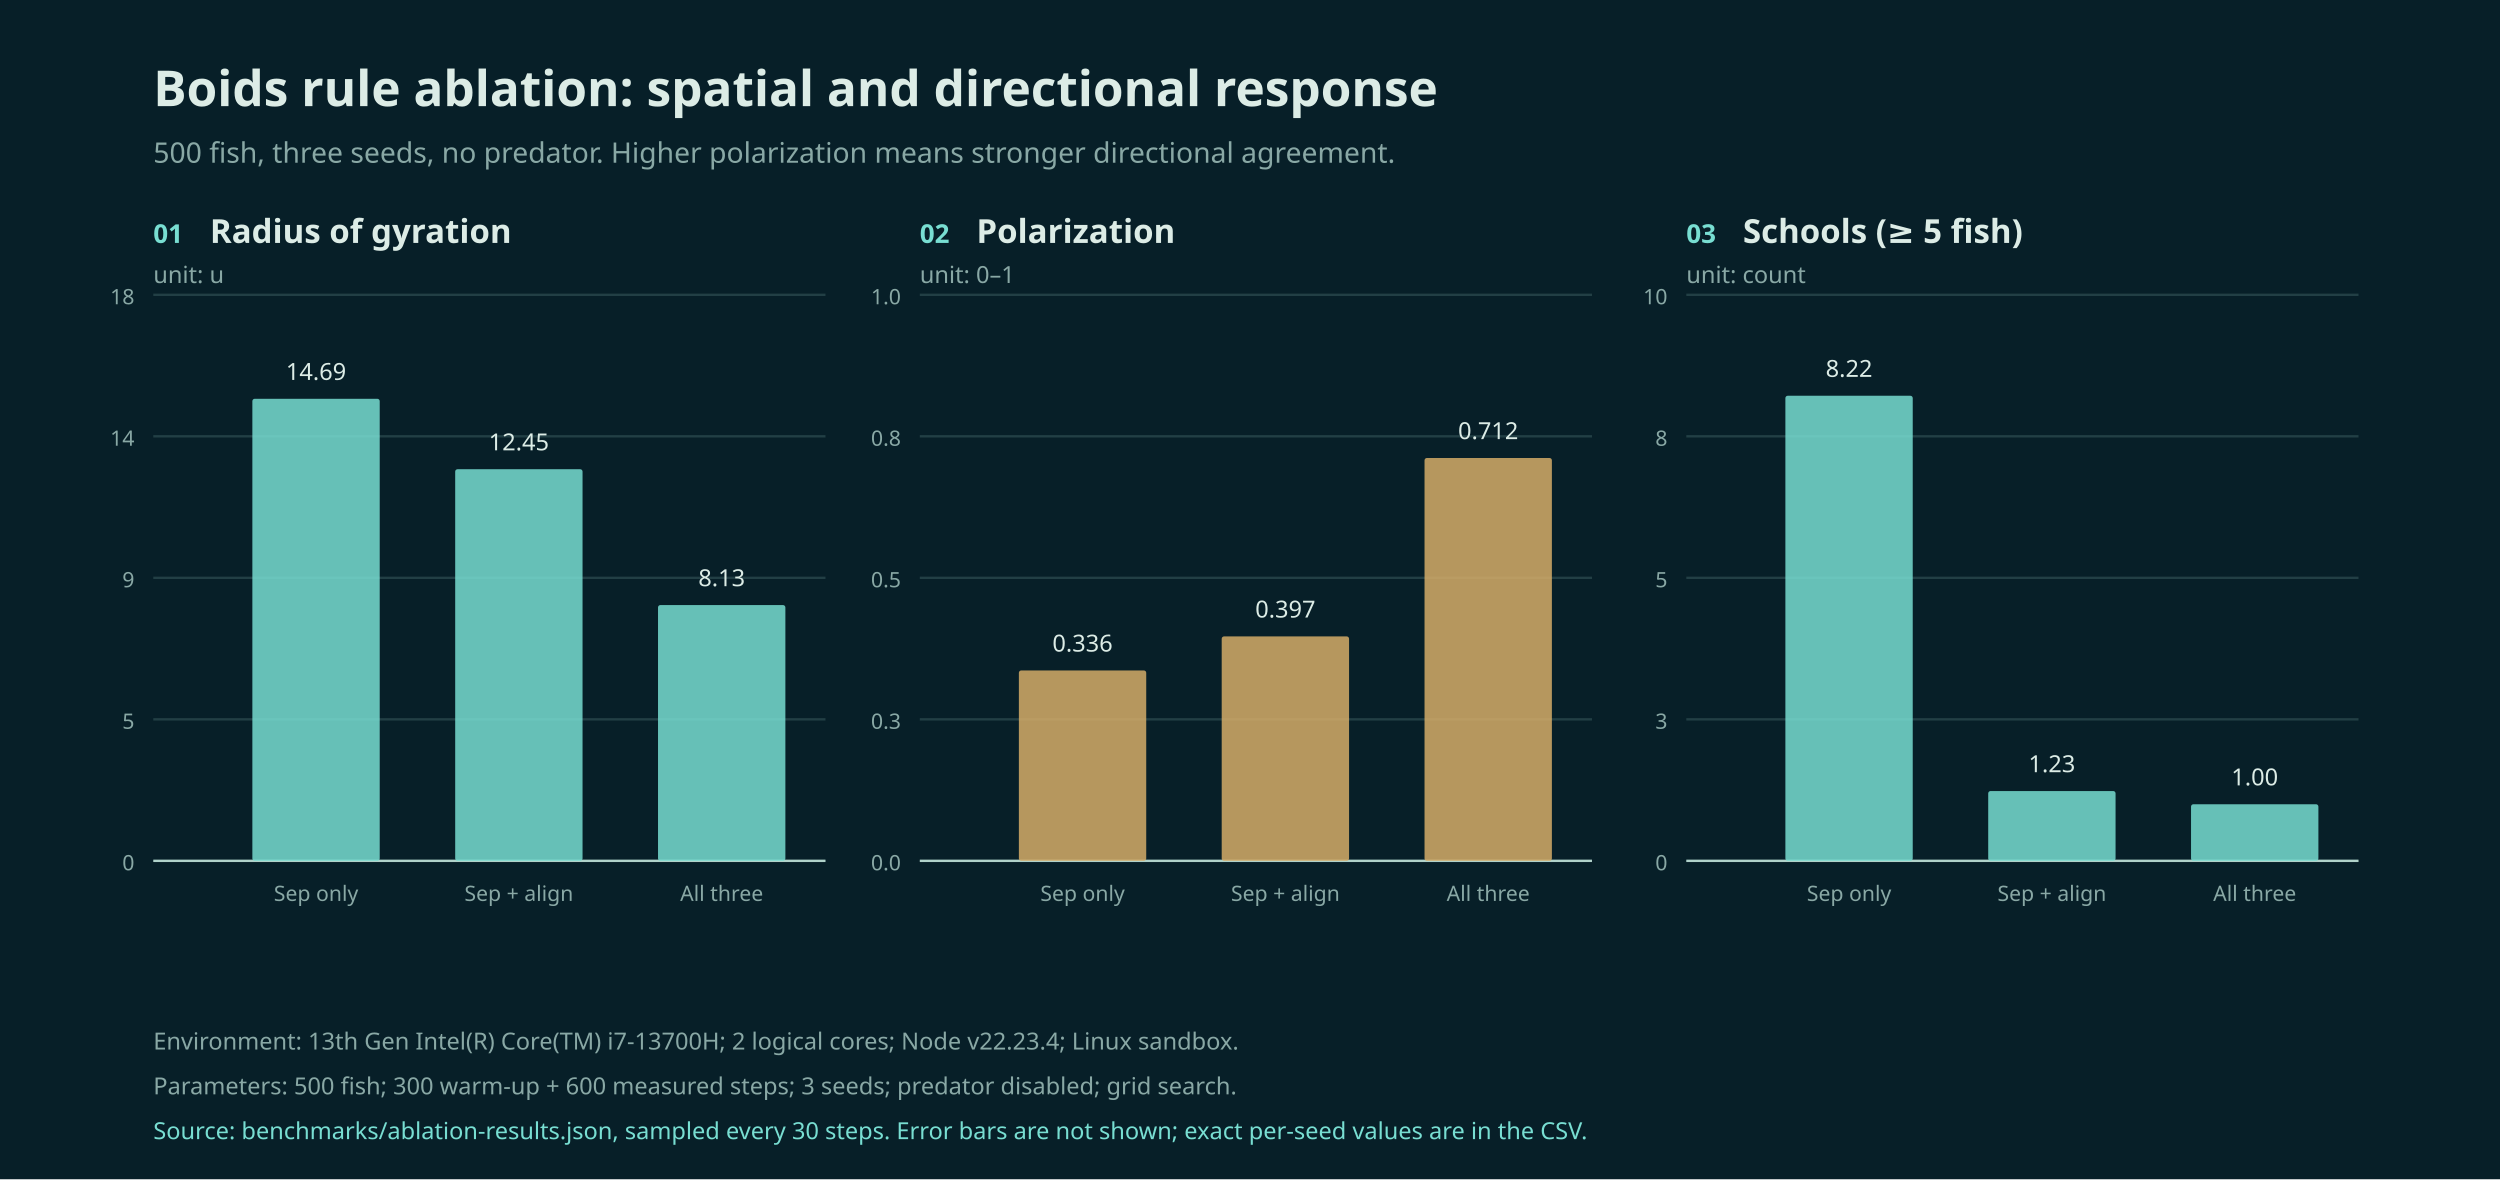
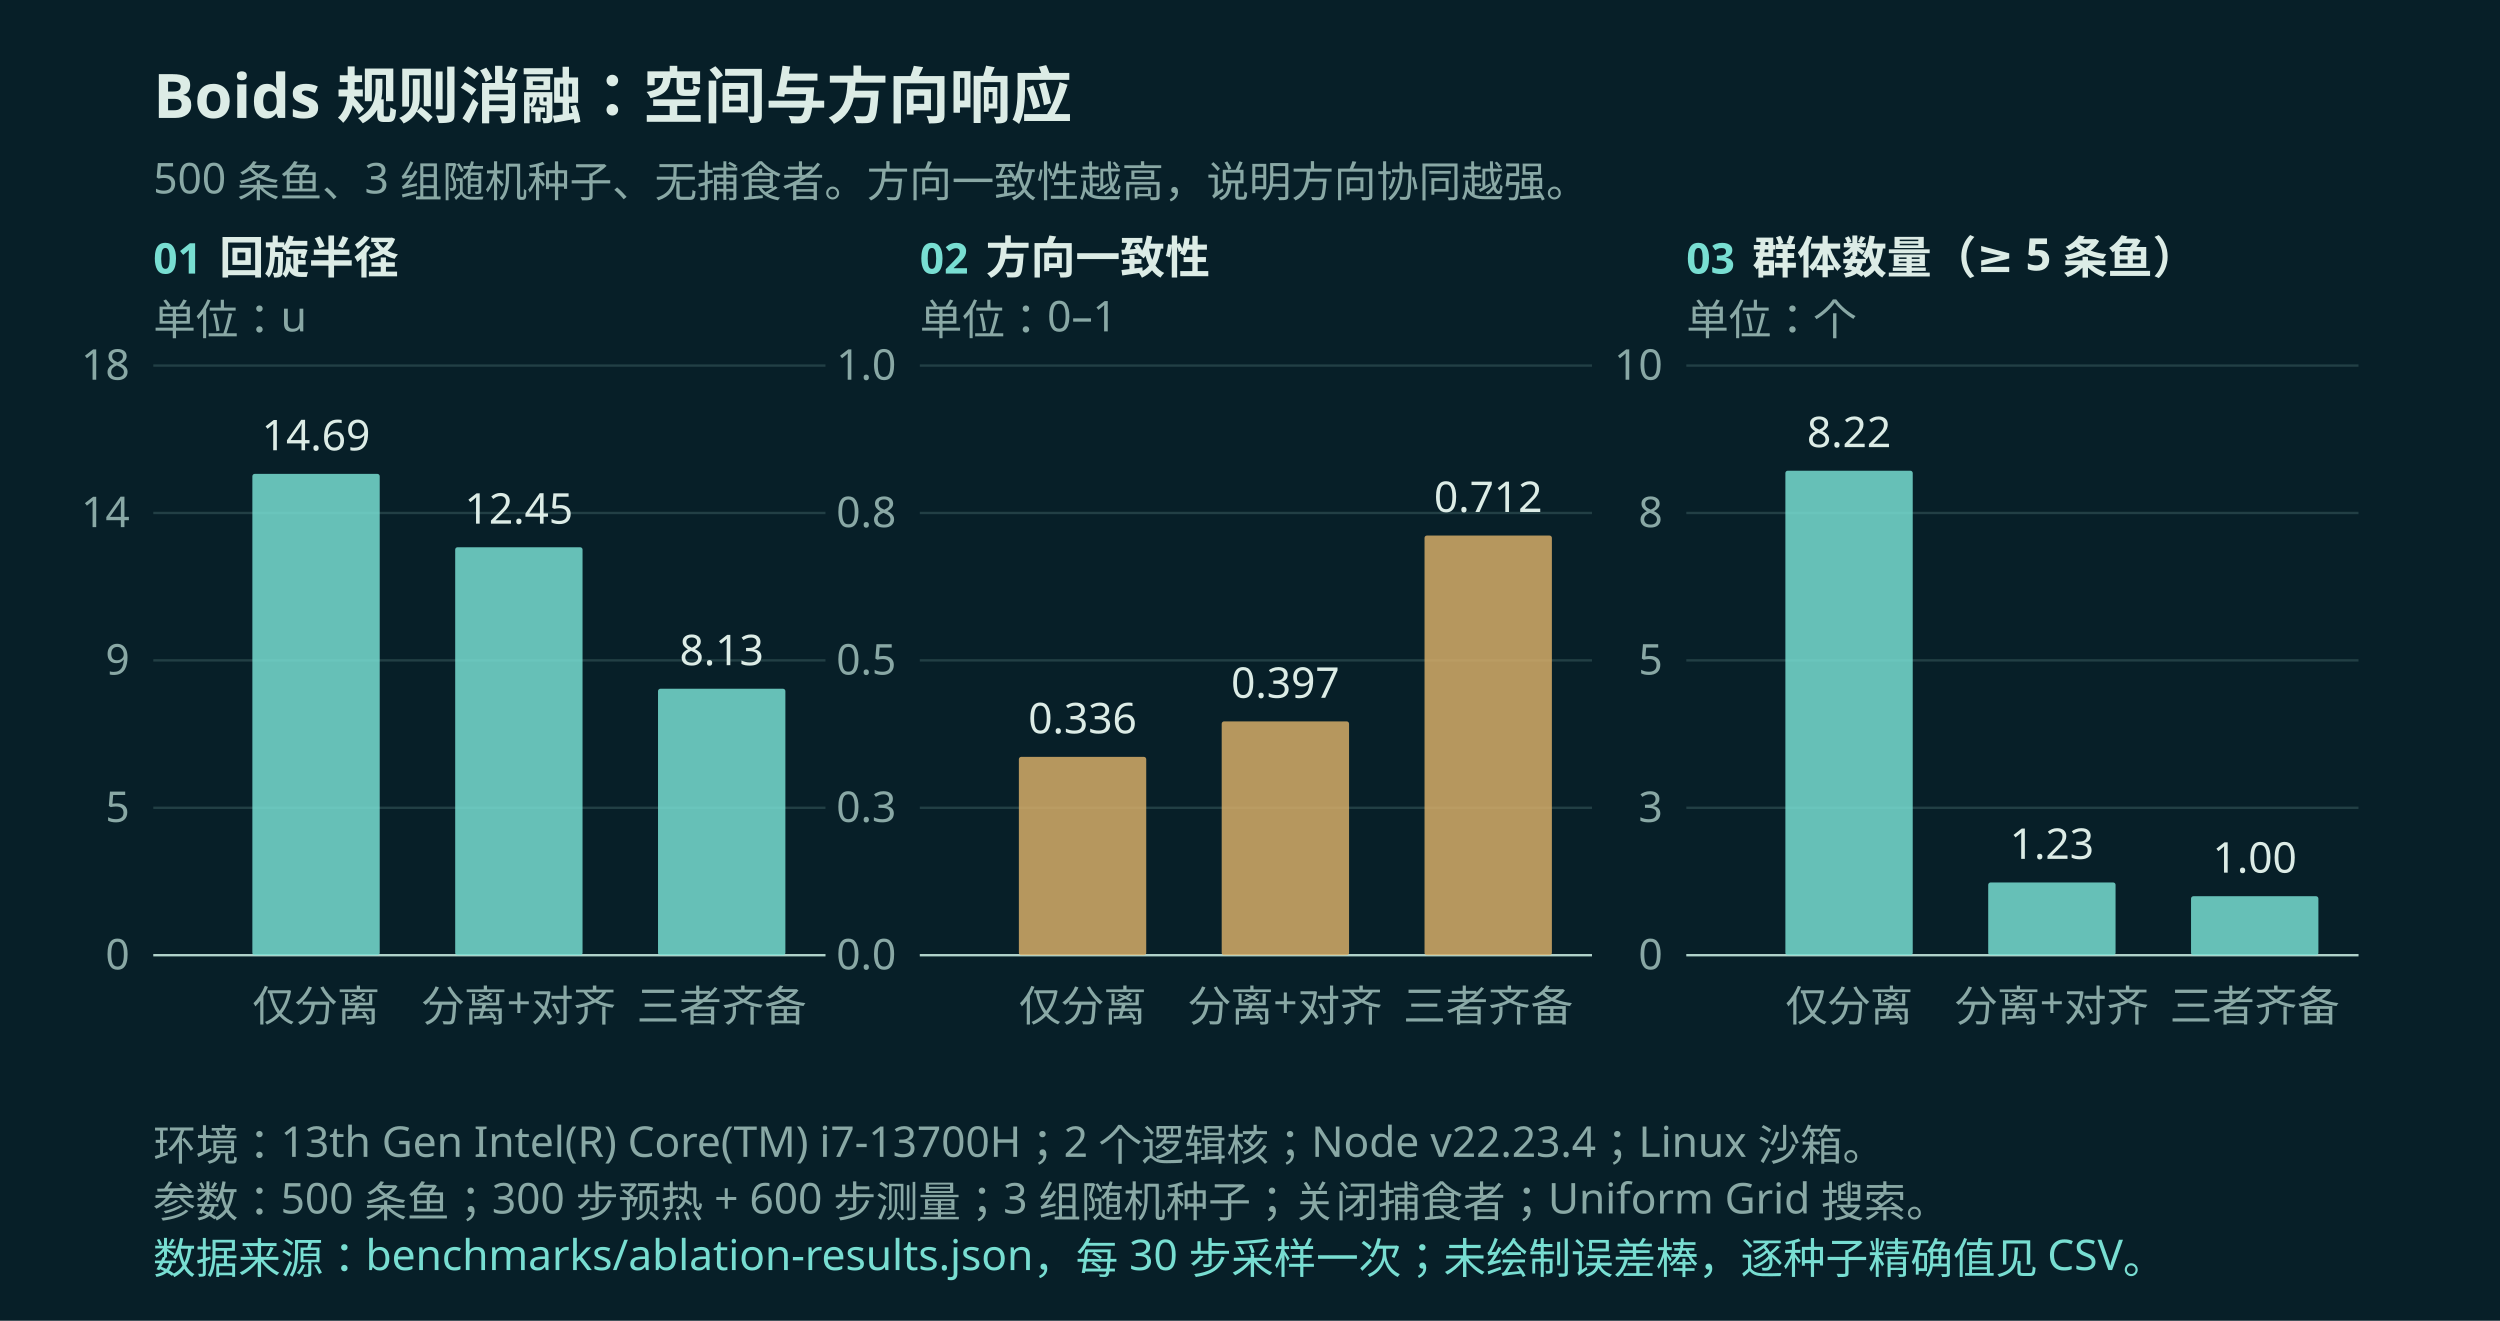
- <svg xmlns="http://www.w3.org/2000/svg" width="1060" height="500" viewBox="0 0 1060 500" role="img">
-   <rect width="1060" height="500" fill="#071f28" />
-   <text x="65" y="45" font-family="Aptos, Segoe UI, sans-serif" font-size="21" fill="#dcece6" text-anchor="start" font-weight="600">Boids rule ablation: spatial and directional response</text>
-   <text x="65" y="69" font-family="Aptos, Segoe UI, sans-serif" font-size="12" fill="#89a8a5" text-anchor="start" font-weight="400">500 fish, three seeds, no predator. Higher polarization means stronger directional agreement.</text>
-   <text x="65" y="103" font-family="Aptos, Segoe UI, sans-serif" font-size="11" fill="#78ded2" text-anchor="start" font-weight="600">01</text>
-   <text x="89" y="103" font-family="Aptos, Segoe UI, sans-serif" font-size="14" fill="#dcece6" text-anchor="start" font-weight="600">Radius of gyration</text>
-   <text x="65" y="120" font-family="Aptos, Segoe UI, sans-serif" font-size="10" fill="#89a8a5" text-anchor="start" font-weight="400">unit: u</text>
-   <line x1="65" y1="365" x2="350" y2="365" stroke="#b4d2cb" stroke-width="1" />
-   <line x1="65" y1="365" x2="350" y2="365" stroke="rgba(160, 211, 204, 0.18)" stroke-width="1" />
-   <text x="57" y="369" font-family="Aptos, Segoe UI, sans-serif" font-size="9" fill="#89a8a5" text-anchor="end" font-weight="400">0</text>
-   <line x1="65" y1="305" x2="350" y2="305" stroke="rgba(160, 211, 204, 0.18)" stroke-width="1" />
-   <text x="57" y="309" font-family="Aptos, Segoe UI, sans-serif" font-size="9" fill="#89a8a5" text-anchor="end" font-weight="400">5</text>
-   <line x1="65" y1="245" x2="350" y2="245" stroke="rgba(160, 211, 204, 0.18)" stroke-width="1" />
-   <text x="57" y="249" font-family="Aptos, Segoe UI, sans-serif" font-size="9" fill="#89a8a5" text-anchor="end" font-weight="400">9</text>
-   <line x1="65" y1="185" x2="350" y2="185" stroke="rgba(160, 211, 204, 0.18)" stroke-width="1" />
-   <text x="57" y="189" font-family="Aptos, Segoe UI, sans-serif" font-size="9" fill="#89a8a5" text-anchor="end" font-weight="400">14</text>
-   <line x1="65" y1="125" x2="350" y2="125" stroke="rgba(160, 211, 204, 0.18)" stroke-width="1" />
-   <text x="57" y="129" font-family="Aptos, Segoe UI, sans-serif" font-size="9" fill="#89a8a5" text-anchor="end" font-weight="400">18</text>
-   <rect x="107" y="169.087" width="54" height="195.913" fill="#78ded2" opacity="0.84" rx="1" />
-   <text x="134" y="161.087" font-family="Aptos, Segoe UI, sans-serif" font-size="10" fill="#dcece6" text-anchor="middle" font-weight="400">14.69</text>
-   <text x="134" y="382" font-family="Aptos, Segoe UI, sans-serif" font-size="9" fill="#89a8a5" text-anchor="middle" font-weight="400">Sep only</text>
-   <rect x="193" y="198.95" width="54" height="166.05" fill="#78ded2" opacity="0.84" rx="1" />
-   <text x="220" y="190.95" font-family="Aptos, Segoe UI, sans-serif" font-size="10" fill="#dcece6" text-anchor="middle" font-weight="400">12.45</text>
-   <text x="220" y="382" font-family="Aptos, Segoe UI, sans-serif" font-size="9" fill="#89a8a5" text-anchor="middle" font-weight="400">Sep + align</text>
-   <rect x="279" y="256.55" width="54" height="108.45" fill="#78ded2" opacity="0.84" rx="1" />
-   <text x="306" y="248.55" font-family="Aptos, Segoe UI, sans-serif" font-size="10" fill="#dcece6" text-anchor="middle" font-weight="400">8.13</text>
-   <text x="306" y="382" font-family="Aptos, Segoe UI, sans-serif" font-size="9" fill="#89a8a5" text-anchor="middle" font-weight="400">All three</text>
-   <text x="390" y="103" font-family="Aptos, Segoe UI, sans-serif" font-size="11" fill="#78ded2" text-anchor="start" font-weight="600">02</text>
-   <text x="414" y="103" font-family="Aptos, Segoe UI, sans-serif" font-size="14" fill="#dcece6" text-anchor="start" font-weight="600">Polarization</text>
-   <text x="390" y="120" font-family="Aptos, Segoe UI, sans-serif" font-size="10" fill="#89a8a5" text-anchor="start" font-weight="400">unit: 0–1</text>
-   <line x1="390" y1="365" x2="675" y2="365" stroke="#b4d2cb" stroke-width="1" />
-   <line x1="390" y1="365" x2="675" y2="365" stroke="rgba(160, 211, 204, 0.18)" stroke-width="1" />
-   <text x="382" y="369" font-family="Aptos, Segoe UI, sans-serif" font-size="9" fill="#89a8a5" text-anchor="end" font-weight="400">0.0</text>
-   <line x1="390" y1="305" x2="675" y2="305" stroke="rgba(160, 211, 204, 0.18)" stroke-width="1" />
-   <text x="382" y="309" font-family="Aptos, Segoe UI, sans-serif" font-size="9" fill="#89a8a5" text-anchor="end" font-weight="400">0.3</text>
-   <line x1="390" y1="245" x2="675" y2="245" stroke="rgba(160, 211, 204, 0.18)" stroke-width="1" />
-   <text x="382" y="249" font-family="Aptos, Segoe UI, sans-serif" font-size="9" fill="#89a8a5" text-anchor="end" font-weight="400">0.5</text>
-   <line x1="390" y1="185" x2="675" y2="185" stroke="rgba(160, 211, 204, 0.18)" stroke-width="1" />
-   <text x="382" y="189" font-family="Aptos, Segoe UI, sans-serif" font-size="9" fill="#89a8a5" text-anchor="end" font-weight="400">0.8</text>
-   <line x1="390" y1="125" x2="675" y2="125" stroke="rgba(160, 211, 204, 0.18)" stroke-width="1" />
-   <text x="382" y="129" font-family="Aptos, Segoe UI, sans-serif" font-size="9" fill="#89a8a5" text-anchor="end" font-weight="400">1.0</text>
-   <rect x="432" y="284.278" width="54" height="80.722" fill="#d7ad68" opacity="0.84" rx="1" />
-   <text x="459" y="276.278" font-family="Aptos, Segoe UI, sans-serif" font-size="10" fill="#dcece6" text-anchor="middle" font-weight="400">0.336</text>
-   <text x="459" y="382" font-family="Aptos, Segoe UI, sans-serif" font-size="9" fill="#89a8a5" text-anchor="middle" font-weight="400">Sep only</text>
-   <rect x="518" y="269.838" width="54" height="95.162" fill="#d7ad68" opacity="0.84" rx="1" />
-   <text x="545" y="261.838" font-family="Aptos, Segoe UI, sans-serif" font-size="10" fill="#dcece6" text-anchor="middle" font-weight="400">0.397</text>
-   <text x="545" y="382" font-family="Aptos, Segoe UI, sans-serif" font-size="9" fill="#89a8a5" text-anchor="middle" font-weight="400">Sep + align</text>
-   <rect x="604" y="194.19" width="54" height="170.81" fill="#d7ad68" opacity="0.84" rx="1" />
-   <text x="631" y="186.19" font-family="Aptos, Segoe UI, sans-serif" font-size="10" fill="#dcece6" text-anchor="middle" font-weight="400">0.712</text>
-   <text x="631" y="382" font-family="Aptos, Segoe UI, sans-serif" font-size="9" fill="#89a8a5" text-anchor="middle" font-weight="400">All three</text>
-   <text x="715" y="103" font-family="Aptos, Segoe UI, sans-serif" font-size="11" fill="#78ded2" text-anchor="start" font-weight="600">03</text>
-   <text x="739" y="103" font-family="Aptos, Segoe UI, sans-serif" font-size="14" fill="#dcece6" text-anchor="start" font-weight="600">Schools (≥ 5 fish)</text>
-   <text x="715" y="120" font-family="Aptos, Segoe UI, sans-serif" font-size="10" fill="#89a8a5" text-anchor="start" font-weight="400">unit: count</text>
-   <line x1="715" y1="365" x2="1000" y2="365" stroke="#b4d2cb" stroke-width="1" />
-   <line x1="715" y1="365" x2="1000" y2="365" stroke="rgba(160, 211, 204, 0.18)" stroke-width="1" />
-   <text x="707" y="369" font-family="Aptos, Segoe UI, sans-serif" font-size="9" fill="#89a8a5" text-anchor="end" font-weight="400">0</text>
-   <line x1="715" y1="305" x2="1000" y2="305" stroke="rgba(160, 211, 204, 0.18)" stroke-width="1" />
-   <text x="707" y="309" font-family="Aptos, Segoe UI, sans-serif" font-size="9" fill="#89a8a5" text-anchor="end" font-weight="400">3</text>
-   <line x1="715" y1="245" x2="1000" y2="245" stroke="rgba(160, 211, 204, 0.18)" stroke-width="1" />
-   <text x="707" y="249" font-family="Aptos, Segoe UI, sans-serif" font-size="9" fill="#89a8a5" text-anchor="end" font-weight="400">5</text>
-   <line x1="715" y1="185" x2="1000" y2="185" stroke="rgba(160, 211, 204, 0.18)" stroke-width="1" />
-   <text x="707" y="189" font-family="Aptos, Segoe UI, sans-serif" font-size="9" fill="#89a8a5" text-anchor="end" font-weight="400">8</text>
-   <line x1="715" y1="125" x2="1000" y2="125" stroke="rgba(160, 211, 204, 0.18)" stroke-width="1" />
-   <text x="707" y="129" font-family="Aptos, Segoe UI, sans-serif" font-size="9" fill="#89a8a5" text-anchor="end" font-weight="400">10</text>
-   <rect x="757" y="167.8" width="54" height="197.2" fill="#78ded2" opacity="0.84" rx="1" />
-   <text x="784" y="159.8" font-family="Aptos, Segoe UI, sans-serif" font-size="10" fill="#dcece6" text-anchor="middle" font-weight="400">8.22</text>
-   <text x="784" y="382" font-family="Aptos, Segoe UI, sans-serif" font-size="9" fill="#89a8a5" text-anchor="middle" font-weight="400">Sep only</text>
-   <rect x="843" y="335.4" width="54" height="29.6" fill="#78ded2" opacity="0.84" rx="1" />
-   <text x="870" y="327.4" font-family="Aptos, Segoe UI, sans-serif" font-size="10" fill="#dcece6" text-anchor="middle" font-weight="400">1.23</text>
-   <text x="870" y="382" font-family="Aptos, Segoe UI, sans-serif" font-size="9" fill="#89a8a5" text-anchor="middle" font-weight="400">Sep + align</text>
-   <rect x="929" y="341" width="54" height="24" fill="#78ded2" opacity="0.84" rx="1" />
-   <text x="956" y="333" font-family="Aptos, Segoe UI, sans-serif" font-size="10" fill="#dcece6" text-anchor="middle" font-weight="400">1.00</text>
-   <text x="956" y="382" font-family="Aptos, Segoe UI, sans-serif" font-size="9" fill="#89a8a5" text-anchor="middle" font-weight="400">All three</text>
-   <text x="65" y="445" font-family="Aptos, Segoe UI, sans-serif" font-size="10" fill="#89a8a5" text-anchor="start" font-weight="400">Environment: 13th Gen Intel(R) Core(TM) i7-13700H; 2 logical cores; Node v22.23.4; Linux sandbox.</text>
-   <text x="65" y="464" font-family="Aptos, Segoe UI, sans-serif" font-size="10" fill="#89a8a5" text-anchor="start" font-weight="400">Parameters: 500 fish; 300 warm-up + 600 measured steps; 3 seeds; predator disabled; grid search.</text>
-   <text x="65" y="483" font-family="Aptos, Segoe UI, sans-serif" font-size="10" fill="#78ded2" text-anchor="start" font-weight="400">Source: benchmarks/ablation-results.json, sampled every 30 steps. Error bars are not shown; exact per-seed values are in the CSV.</text>
+ <svg xmlns="http://www.w3.org/2000/svg" width="1060" height="560" viewBox="0 0 1060 560" role="img">
+   <rect width="1060" height="560" fill="#071f28" />
+   <text x="65" y="50" font-family="'Microsoft YaHei', 'Aptos', 'Segoe UI', sans-serif" font-size="26" fill="#dcece6" text-anchor="start" font-weight="600">Boids 规则消融：空间与方向响应</text>
+   <text x="65" y="82" font-family="'Microsoft YaHei', 'Aptos', 'Segoe UI', sans-serif" font-size="18" fill="#89a8a5" text-anchor="start" font-weight="400">500 条鱼、3 组随机种子、无捕食者。方向一致性越高，说明方向协同越强。</text>
+   <text x="65" y="116" font-family="'Microsoft YaHei', 'Aptos', 'Segoe UI', sans-serif" font-size="18" fill="#78ded2" text-anchor="start" font-weight="600">01</text>
+   <text x="93" y="116" font-family="'Microsoft YaHei', 'Aptos', 'Segoe UI', sans-serif" font-size="19" fill="#dcece6" text-anchor="start" font-weight="600">回旋半径</text>
+   <text x="65" y="142" font-family="'Microsoft YaHei', 'Aptos', 'Segoe UI', sans-serif" font-size="18" fill="#89a8a5" text-anchor="start" font-weight="400">单位：u</text>
+   <line x1="65" y1="405" x2="350" y2="405" stroke="#b4d2cb" stroke-width="1" />
+   <line x1="65" y1="405" x2="350" y2="405" stroke="rgba(160, 211, 204, 0.18)" stroke-width="1" />
+   <text x="55" y="411" font-family="'Microsoft YaHei', 'Aptos', 'Segoe UI', sans-serif" font-size="18" fill="#89a8a5" text-anchor="end" font-weight="400">0</text>
+   <line x1="65" y1="342.5" x2="350" y2="342.5" stroke="rgba(160, 211, 204, 0.18)" stroke-width="1" />
+   <text x="55" y="348.5" font-family="'Microsoft YaHei', 'Aptos', 'Segoe UI', sans-serif" font-size="18" fill="#89a8a5" text-anchor="end" font-weight="400">5</text>
+   <line x1="65" y1="280" x2="350" y2="280" stroke="rgba(160, 211, 204, 0.18)" stroke-width="1" />
+   <text x="55" y="286" font-family="'Microsoft YaHei', 'Aptos', 'Segoe UI', sans-serif" font-size="18" fill="#89a8a5" text-anchor="end" font-weight="400">9</text>
+   <line x1="65" y1="217.5" x2="350" y2="217.5" stroke="rgba(160, 211, 204, 0.18)" stroke-width="1" />
+   <text x="55" y="223.5" font-family="'Microsoft YaHei', 'Aptos', 'Segoe UI', sans-serif" font-size="18" fill="#89a8a5" text-anchor="end" font-weight="400">14</text>
+   <line x1="65" y1="155" x2="350" y2="155" stroke="rgba(160, 211, 204, 0.18)" stroke-width="1" />
+   <text x="55" y="161" font-family="'Microsoft YaHei', 'Aptos', 'Segoe UI', sans-serif" font-size="18" fill="#89a8a5" text-anchor="end" font-weight="400">18</text>
+   <rect x="107" y="200.924" width="54" height="204.076" fill="#78ded2" opacity="0.84" rx="1" />
+   <text x="134" y="190.924" font-family="'Microsoft YaHei', 'Aptos', 'Segoe UI', sans-serif" font-size="18" fill="#dcece6" text-anchor="middle" font-weight="400">14.69</text>
+   <text x="134" y="433" font-family="'Microsoft YaHei', 'Aptos', 'Segoe UI', sans-serif" font-size="18" fill="#89a8a5" text-anchor="middle" font-weight="400">仅分离</text>
+   <rect x="193" y="232.031" width="54" height="172.969" fill="#78ded2" opacity="0.84" rx="1" />
+   <text x="220" y="222.031" font-family="'Microsoft YaHei', 'Aptos', 'Segoe UI', sans-serif" font-size="18" fill="#dcece6" text-anchor="middle" font-weight="400">12.45</text>
+   <text x="220" y="433" font-family="'Microsoft YaHei', 'Aptos', 'Segoe UI', sans-serif" font-size="18" fill="#89a8a5" text-anchor="middle" font-weight="400">分离+对齐</text>
+   <rect x="279" y="292.031" width="54" height="112.969" fill="#78ded2" opacity="0.84" rx="1" />
+   <text x="306" y="282.031" font-family="'Microsoft YaHei', 'Aptos', 'Segoe UI', sans-serif" font-size="18" fill="#dcece6" text-anchor="middle" font-weight="400">8.13</text>
+   <text x="306" y="433" font-family="'Microsoft YaHei', 'Aptos', 'Segoe UI', sans-serif" font-size="18" fill="#89a8a5" text-anchor="middle" font-weight="400">三者齐备</text>
+   <text x="390" y="116" font-family="'Microsoft YaHei', 'Aptos', 'Segoe UI', sans-serif" font-size="18" fill="#78ded2" text-anchor="start" font-weight="600">02</text>
+   <text x="418" y="116" font-family="'Microsoft YaHei', 'Aptos', 'Segoe UI', sans-serif" font-size="19" fill="#dcece6" text-anchor="start" font-weight="600">方向一致性</text>
+   <text x="390" y="142" font-family="'Microsoft YaHei', 'Aptos', 'Segoe UI', sans-serif" font-size="18" fill="#89a8a5" text-anchor="start" font-weight="400">单位：0–1</text>
+   <line x1="390" y1="405" x2="675" y2="405" stroke="#b4d2cb" stroke-width="1" />
+   <line x1="390" y1="405" x2="675" y2="405" stroke="rgba(160, 211, 204, 0.18)" stroke-width="1" />
+   <text x="380" y="411" font-family="'Microsoft YaHei', 'Aptos', 'Segoe UI', sans-serif" font-size="18" fill="#89a8a5" text-anchor="end" font-weight="400">0.0</text>
+   <line x1="390" y1="342.5" x2="675" y2="342.5" stroke="rgba(160, 211, 204, 0.18)" stroke-width="1" />
+   <text x="380" y="348.5" font-family="'Microsoft YaHei', 'Aptos', 'Segoe UI', sans-serif" font-size="18" fill="#89a8a5" text-anchor="end" font-weight="400">0.3</text>
+   <line x1="390" y1="280" x2="675" y2="280" stroke="rgba(160, 211, 204, 0.18)" stroke-width="1" />
+   <text x="380" y="286" font-family="'Microsoft YaHei', 'Aptos', 'Segoe UI', sans-serif" font-size="18" fill="#89a8a5" text-anchor="end" font-weight="400">0.5</text>
+   <line x1="390" y1="217.5" x2="675" y2="217.5" stroke="rgba(160, 211, 204, 0.18)" stroke-width="1" />
+   <text x="380" y="223.5" font-family="'Microsoft YaHei', 'Aptos', 'Segoe UI', sans-serif" font-size="18" fill="#89a8a5" text-anchor="end" font-weight="400">0.8</text>
+   <line x1="390" y1="155" x2="675" y2="155" stroke="rgba(160, 211, 204, 0.18)" stroke-width="1" />
+   <text x="380" y="161" font-family="'Microsoft YaHei', 'Aptos', 'Segoe UI', sans-serif" font-size="18" fill="#89a8a5" text-anchor="end" font-weight="400">1.0</text>
+   <rect x="432" y="320.914" width="54" height="84.086" fill="#d7ad68" opacity="0.84" rx="1" />
+   <text x="459" y="310.914" font-family="'Microsoft YaHei', 'Aptos', 'Segoe UI', sans-serif" font-size="18" fill="#dcece6" text-anchor="middle" font-weight="400">0.336</text>
+   <text x="459" y="433" font-family="'Microsoft YaHei', 'Aptos', 'Segoe UI', sans-serif" font-size="18" fill="#89a8a5" text-anchor="middle" font-weight="400">仅分离</text>
+   <rect x="518" y="305.873" width="54" height="99.127" fill="#d7ad68" opacity="0.84" rx="1" />
+   <text x="545" y="295.873" font-family="'Microsoft YaHei', 'Aptos', 'Segoe UI', sans-serif" font-size="18" fill="#dcece6" text-anchor="middle" font-weight="400">0.397</text>
+   <text x="545" y="433" font-family="'Microsoft YaHei', 'Aptos', 'Segoe UI', sans-serif" font-size="18" fill="#89a8a5" text-anchor="middle" font-weight="400">分离+对齐</text>
+   <rect x="604" y="227.073" width="54" height="177.927" fill="#d7ad68" opacity="0.84" rx="1" />
+   <text x="631" y="217.073" font-family="'Microsoft YaHei', 'Aptos', 'Segoe UI', sans-serif" font-size="18" fill="#dcece6" text-anchor="middle" font-weight="400">0.712</text>
+   <text x="631" y="433" font-family="'Microsoft YaHei', 'Aptos', 'Segoe UI', sans-serif" font-size="18" fill="#89a8a5" text-anchor="middle" font-weight="400">三者齐备</text>
+   <text x="715" y="116" font-family="'Microsoft YaHei', 'Aptos', 'Segoe UI', sans-serif" font-size="18" fill="#78ded2" text-anchor="start" font-weight="600">03</text>
+   <text x="743" y="116" font-family="'Microsoft YaHei', 'Aptos', 'Segoe UI', sans-serif" font-size="19" fill="#dcece6" text-anchor="start" font-weight="600">群体数量（≥ 5 条鱼）</text>
+   <text x="715" y="142" font-family="'Microsoft YaHei', 'Aptos', 'Segoe UI', sans-serif" font-size="18" fill="#89a8a5" text-anchor="start" font-weight="400">单位：个</text>
+   <line x1="715" y1="405" x2="1000" y2="405" stroke="#b4d2cb" stroke-width="1" />
+   <line x1="715" y1="405" x2="1000" y2="405" stroke="rgba(160, 211, 204, 0.18)" stroke-width="1" />
+   <text x="705" y="411" font-family="'Microsoft YaHei', 'Aptos', 'Segoe UI', sans-serif" font-size="18" fill="#89a8a5" text-anchor="end" font-weight="400">0</text>
+   <line x1="715" y1="342.5" x2="1000" y2="342.5" stroke="rgba(160, 211, 204, 0.18)" stroke-width="1" />
+   <text x="705" y="348.5" font-family="'Microsoft YaHei', 'Aptos', 'Segoe UI', sans-serif" font-size="18" fill="#89a8a5" text-anchor="end" font-weight="400">3</text>
+   <line x1="715" y1="280" x2="1000" y2="280" stroke="rgba(160, 211, 204, 0.18)" stroke-width="1" />
+   <text x="705" y="286" font-family="'Microsoft YaHei', 'Aptos', 'Segoe UI', sans-serif" font-size="18" fill="#89a8a5" text-anchor="end" font-weight="400">5</text>
+   <line x1="715" y1="217.5" x2="1000" y2="217.5" stroke="rgba(160, 211, 204, 0.18)" stroke-width="1" />
+   <text x="705" y="223.5" font-family="'Microsoft YaHei', 'Aptos', 'Segoe UI', sans-serif" font-size="18" fill="#89a8a5" text-anchor="end" font-weight="400">8</text>
+   <line x1="715" y1="155" x2="1000" y2="155" stroke="rgba(160, 211, 204, 0.18)" stroke-width="1" />
+   <text x="705" y="161" font-family="'Microsoft YaHei', 'Aptos', 'Segoe UI', sans-serif" font-size="18" fill="#89a8a5" text-anchor="end" font-weight="400">10</text>
+   <rect x="757" y="199.583" width="54" height="205.417" fill="#78ded2" opacity="0.84" rx="1" />
+   <text x="784" y="189.583" font-family="'Microsoft YaHei', 'Aptos', 'Segoe UI', sans-serif" font-size="18" fill="#dcece6" text-anchor="middle" font-weight="400">8.22</text>
+   <text x="784" y="433" font-family="'Microsoft YaHei', 'Aptos', 'Segoe UI', sans-serif" font-size="18" fill="#89a8a5" text-anchor="middle" font-weight="400">仅分离</text>
+   <rect x="843" y="374.167" width="54" height="30.833" fill="#78ded2" opacity="0.84" rx="1" />
+   <text x="870" y="364.167" font-family="'Microsoft YaHei', 'Aptos', 'Segoe UI', sans-serif" font-size="18" fill="#dcece6" text-anchor="middle" font-weight="400">1.23</text>
+   <text x="870" y="433" font-family="'Microsoft YaHei', 'Aptos', 'Segoe UI', sans-serif" font-size="18" fill="#89a8a5" text-anchor="middle" font-weight="400">分离+对齐</text>
+   <rect x="929" y="380" width="54" height="25" fill="#78ded2" opacity="0.84" rx="1" />
+   <text x="956" y="370" font-family="'Microsoft YaHei', 'Aptos', 'Segoe UI', sans-serif" font-size="18" fill="#dcece6" text-anchor="middle" font-weight="400">1.00</text>
+   <text x="956" y="433" font-family="'Microsoft YaHei', 'Aptos', 'Segoe UI', sans-serif" font-size="18" fill="#89a8a5" text-anchor="middle" font-weight="400">三者齐备</text>
+   <text x="65" y="492" font-family="'Microsoft YaHei', 'Aptos', 'Segoe UI', sans-serif" font-size="18" fill="#89a8a5" text-anchor="start" font-weight="400">环境：13th Gen Intel(R) Core(TM) i7-13700H；2 个逻辑核；Node v22.23.4；Linux 沙箱。</text>
+   <text x="65" y="516" font-family="'Microsoft YaHei', 'Aptos', 'Segoe UI', sans-serif" font-size="18" fill="#89a8a5" text-anchor="start" font-weight="400">参数：500 条鱼；300 步预热 + 600 步测量；3 组随机种子；关闭捕食者；Uniform Grid 搜索。</text>
+   <text x="65" y="540" font-family="'Microsoft YaHei', 'Aptos', 'Segoe UI', sans-serif" font-size="18" fill="#78ded2" text-anchor="start" font-weight="400">数据来源：benchmarks/ablation-results.json，每 30 步采样一次；未绘制误差棒，逐种子精确值见 CSV。</text>
</svg>
